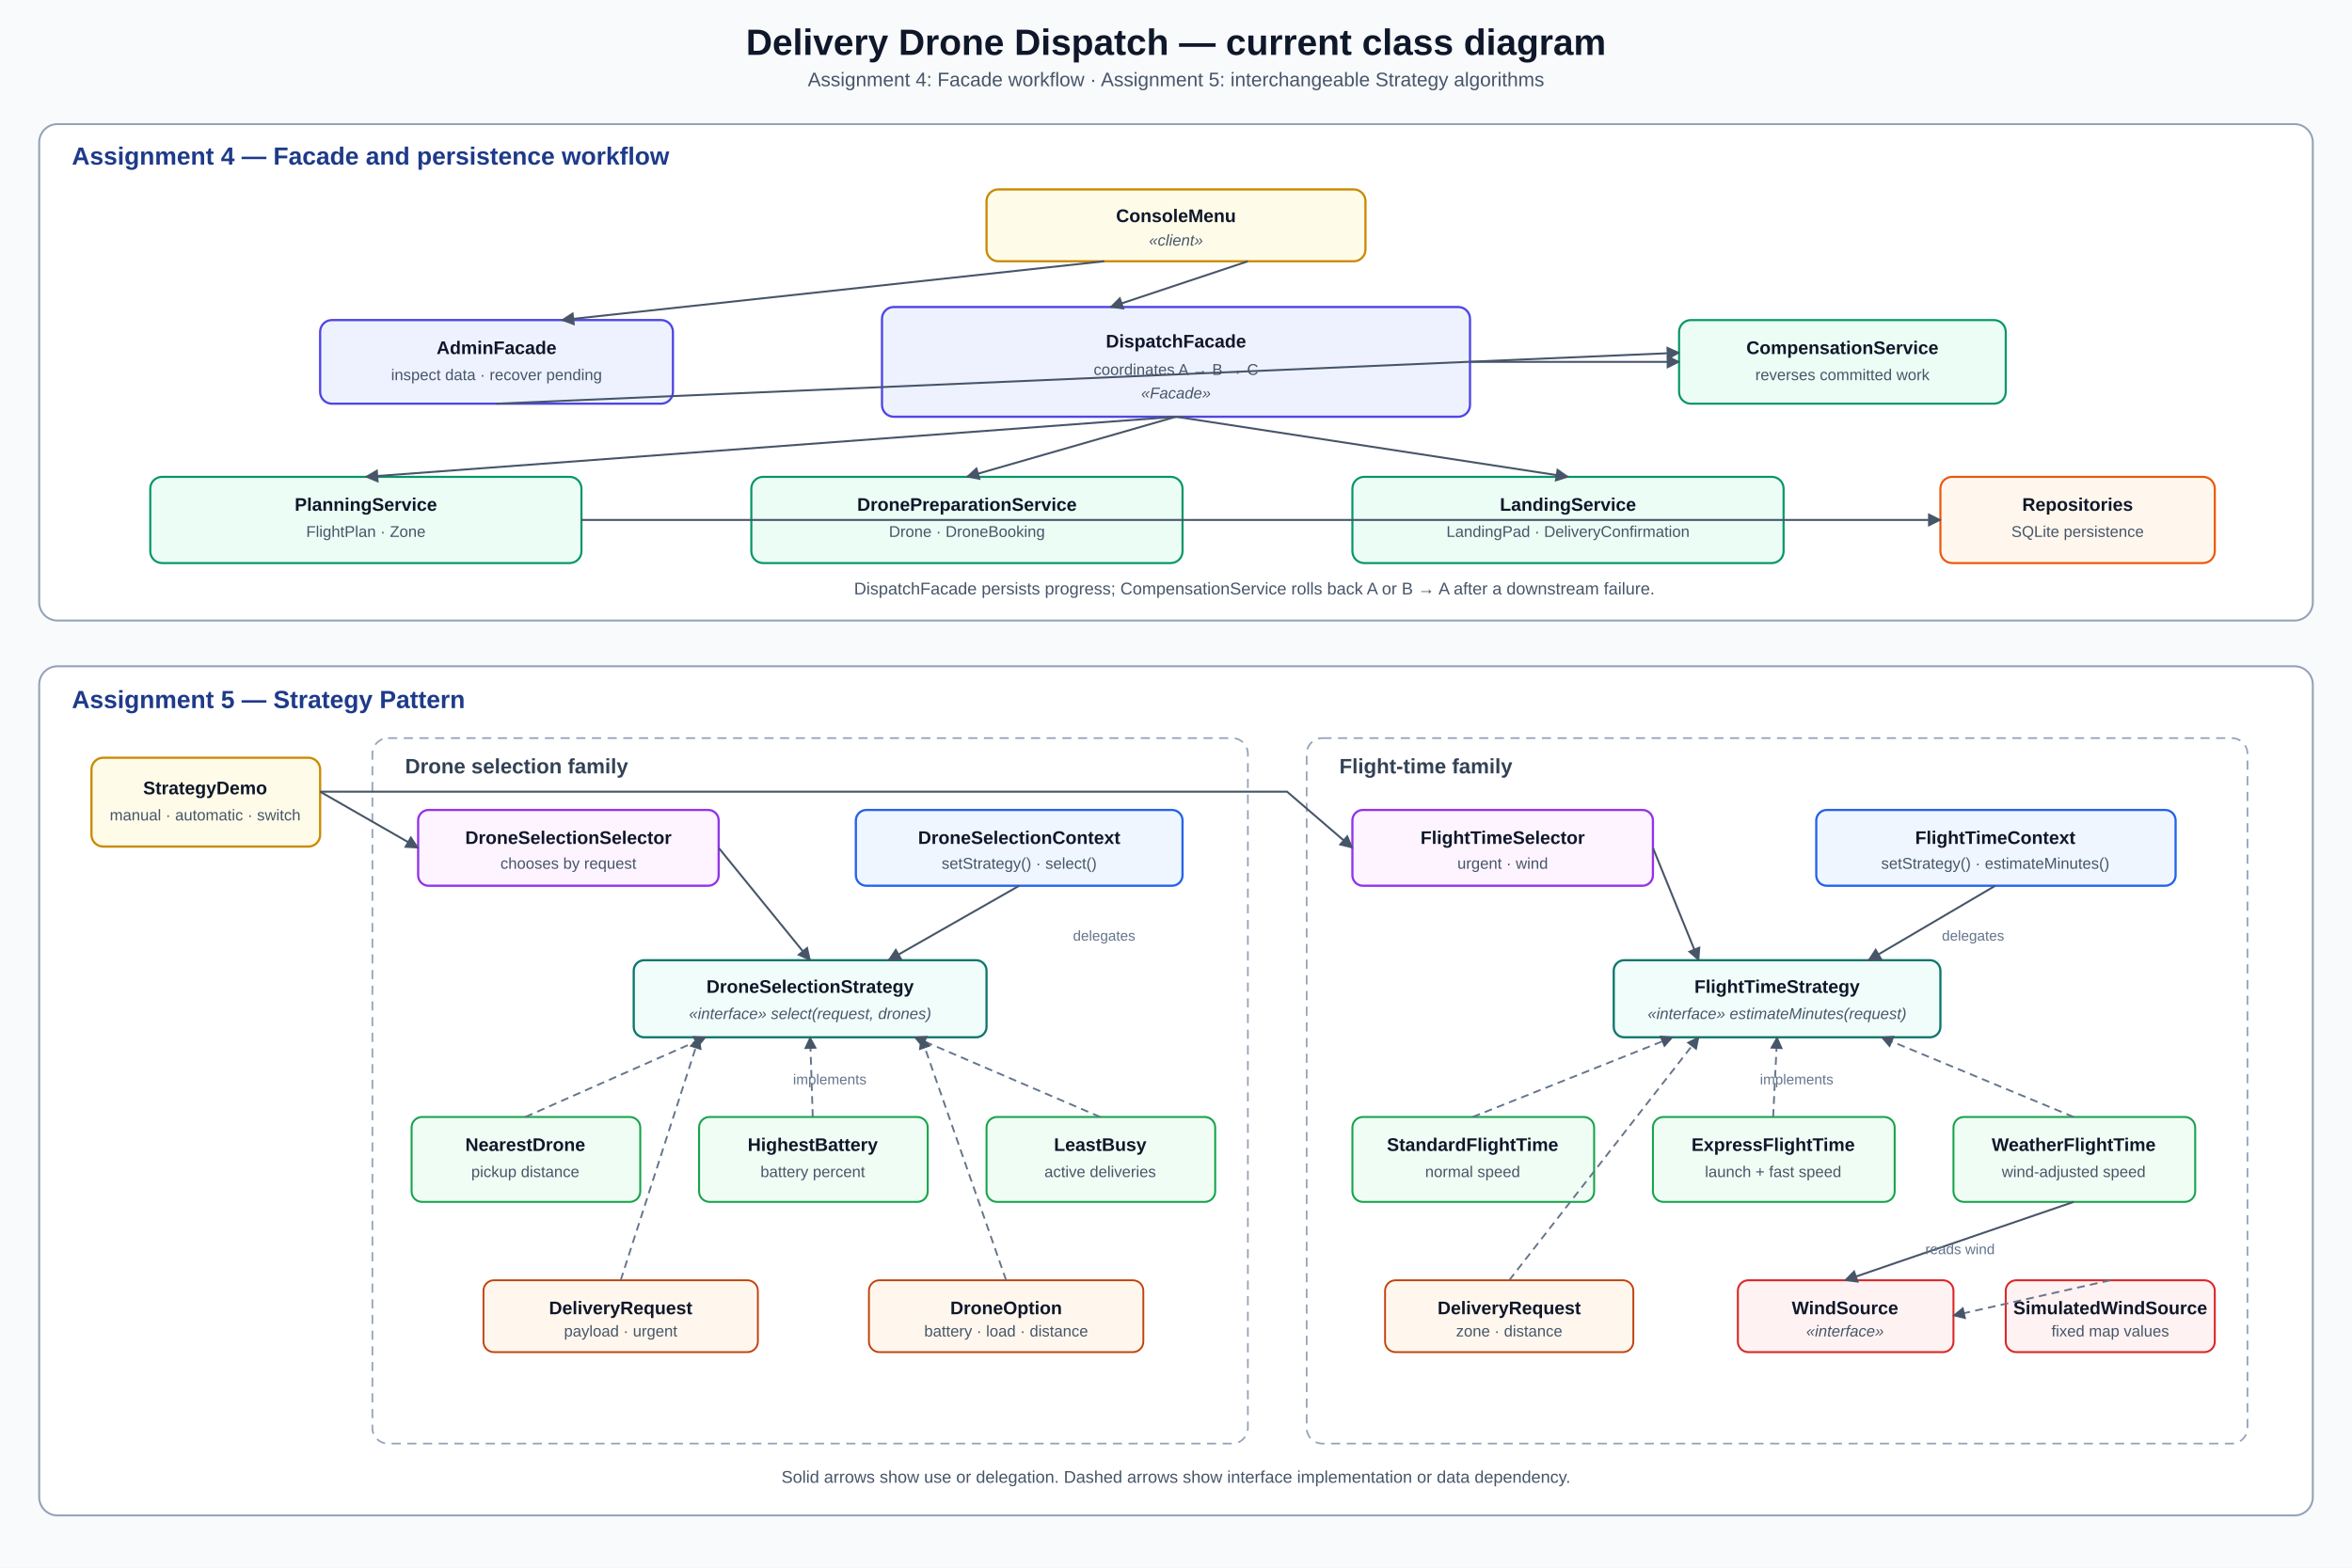
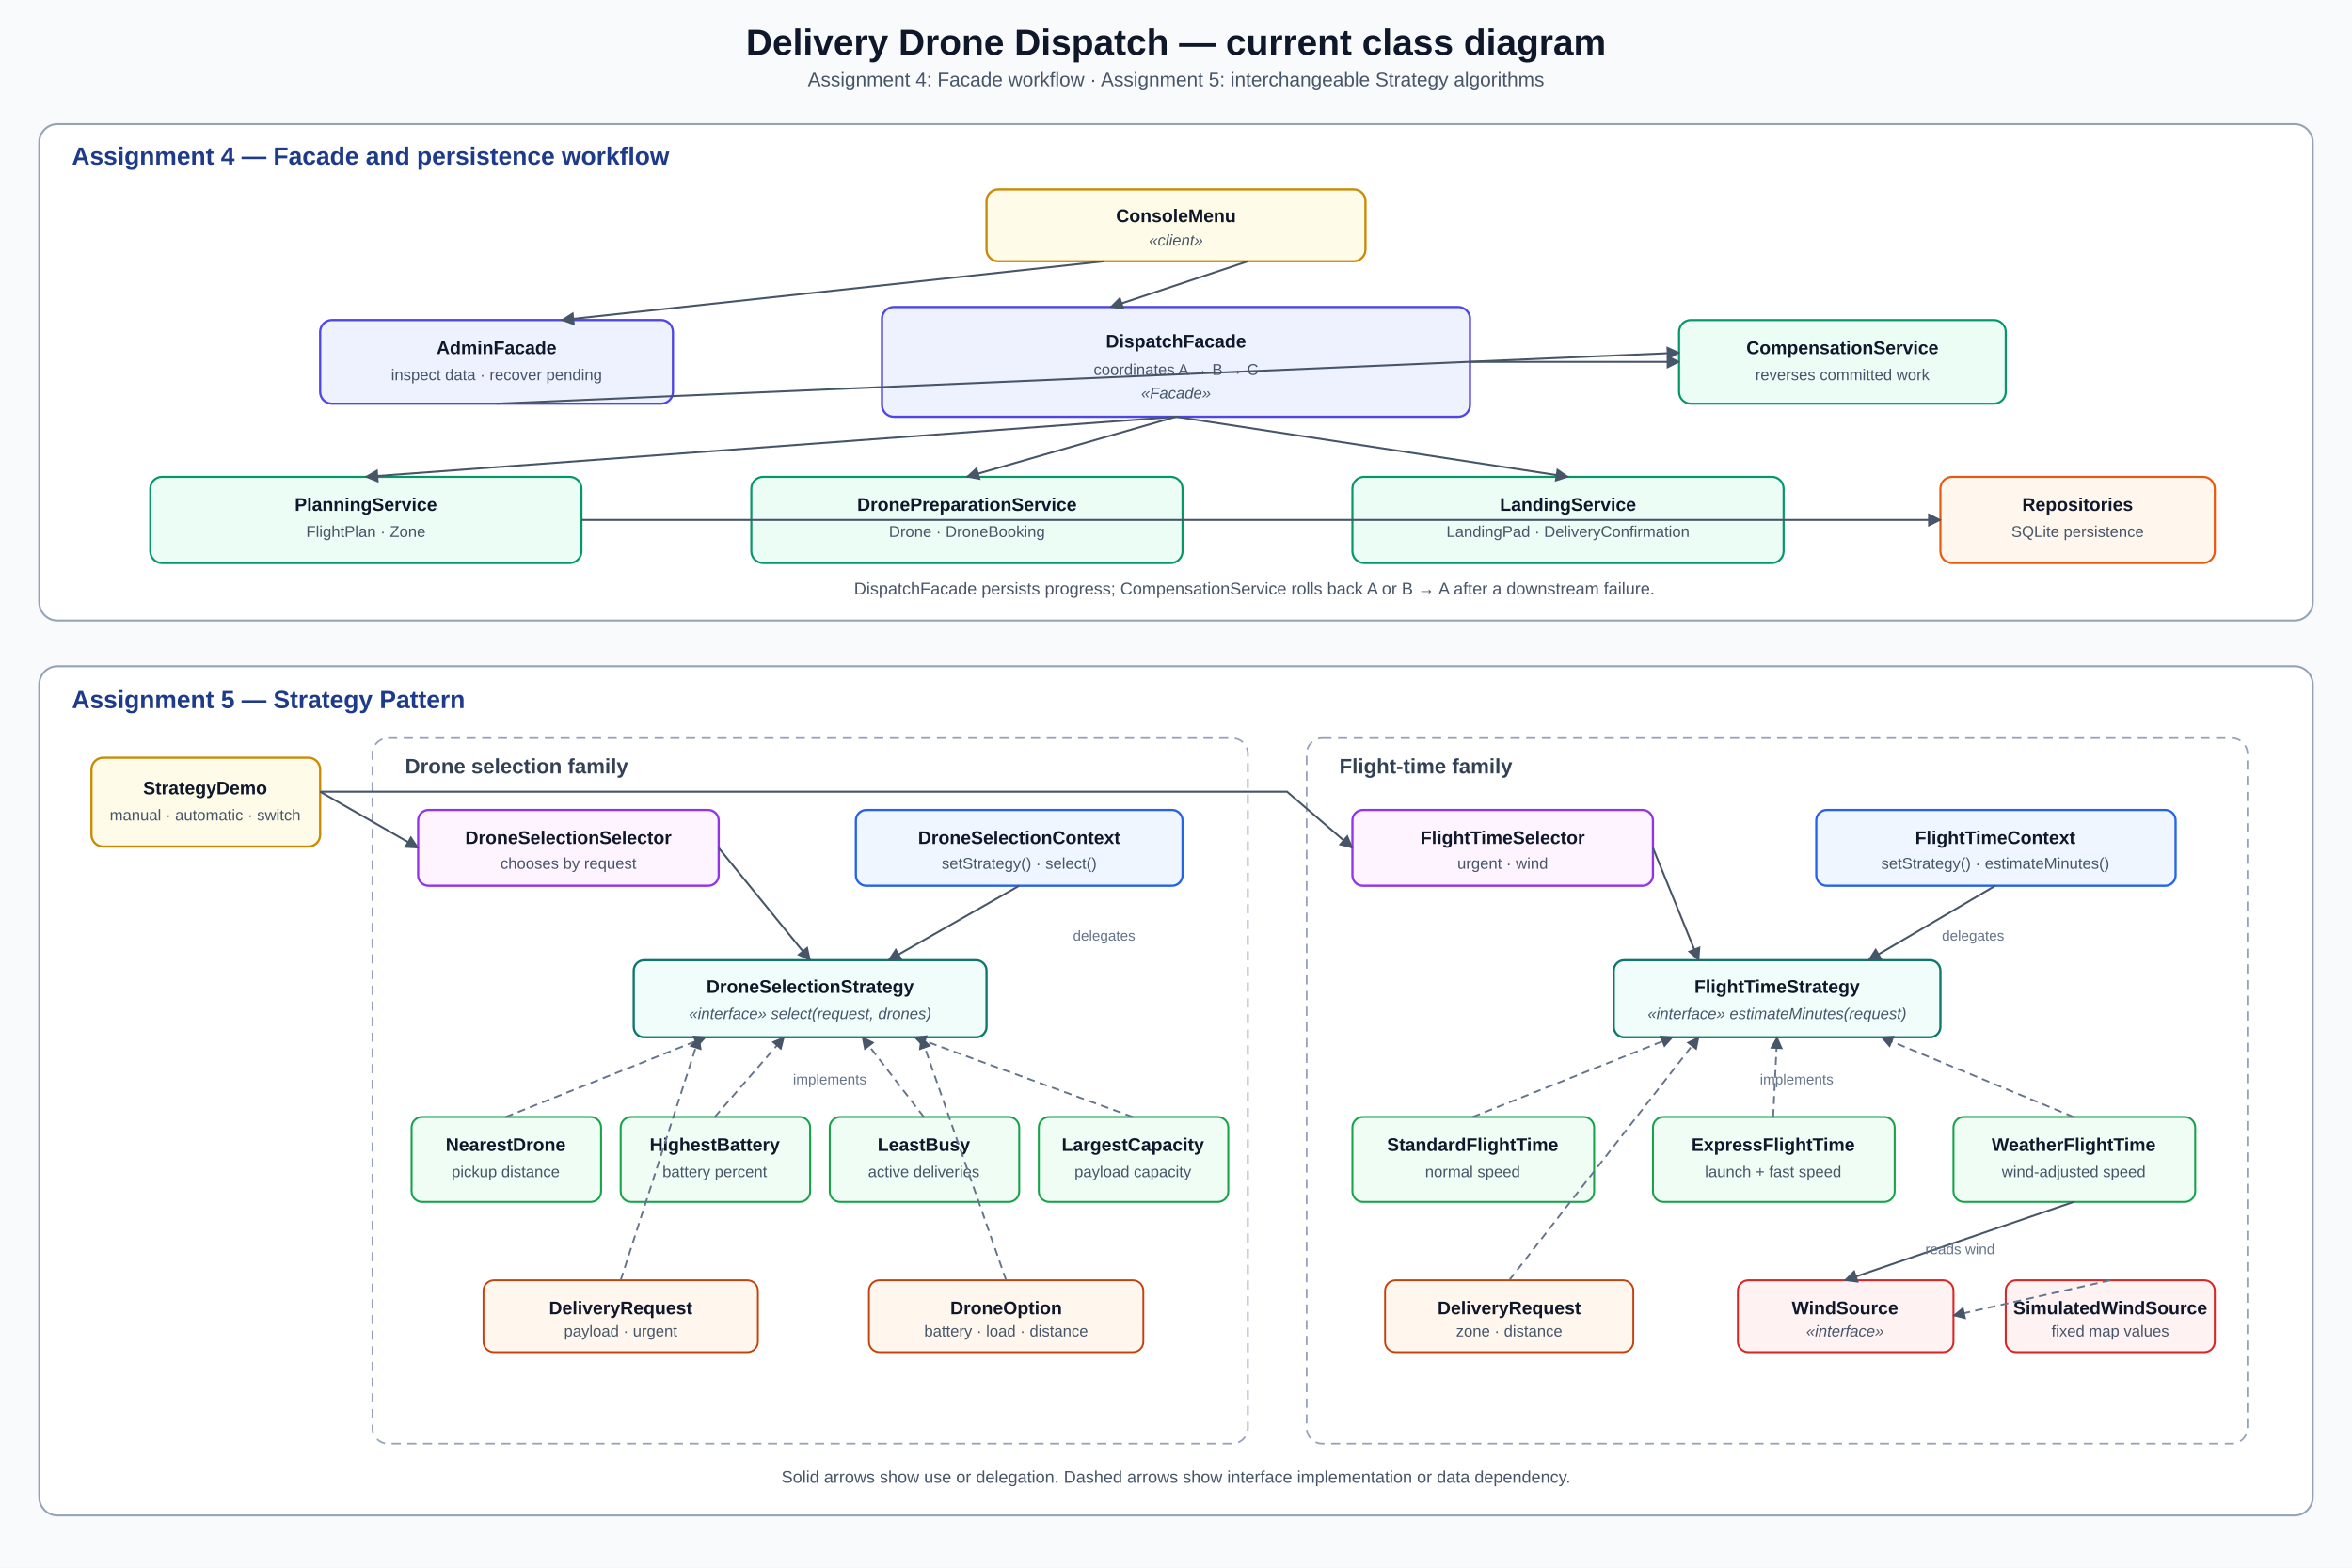
<svg xmlns="http://www.w3.org/2000/svg" width="1800" height="1200" viewBox="0 0 1800 1200" role="img" aria-labelledby="title description">
  <defs>
    <marker id="arrow" viewBox="0 0 10 10" refX="9" refY="5" markerWidth="7" markerHeight="7" orient="auto">
      <path d="M 0 0 L 10 5 L 0 10 z" fill="#475569" />
    </marker>
    <style>
      .page { fill: #f8fafc; }
      .title { font: 700 28px Arial, sans-serif; fill: #0f172a; }
      .subtitle { font: 15px Arial, sans-serif; fill: #475569; }
      .section { fill: #ffffff; stroke: #94a3b8; stroke-width: 1.5; }
      .family { fill: #ffffff; stroke: #94a3b8; stroke-width: 1.3; stroke-dasharray: 7 5; }
      .section-label { font: 700 19px Arial, sans-serif; fill: #1e3a8a; }
      .family-label { font: 700 16px Arial, sans-serif; fill: #334155; }
      .box { fill: #ffffff; stroke: #64748b; stroke-width: 1.4; }
      .client { fill: #fefce8; stroke: #ca8a04; stroke-width: 1.7; }
      .facade { fill: #eef2ff; stroke: #4f46e5; stroke-width: 1.7; }
      .service { fill: #ecfdf5; stroke: #059669; stroke-width: 1.6; }
      .repo { fill: #fff7ed; stroke: #ea580c; stroke-width: 1.6; }
      .context { fill: #eff6ff; stroke: #2563eb; stroke-width: 1.7; }
      .selector { fill: #fdf4ff; stroke: #9333ea; stroke-width: 1.7; }
      .interface { fill: #f0fdfa; stroke: #0f766e; stroke-width: 1.7; }
      .strategy { fill: #f0fdf4; stroke: #16a34a; stroke-width: 1.5; }
      .model { fill: #fff7ed; stroke: #c2410c; stroke-width: 1.4; }
      .external { fill: #fef2f2; stroke: #dc2626; stroke-width: 1.5; }
      .name { font: 700 14px Arial, sans-serif; fill: #0f172a; text-anchor: middle; }
      .detail { font: 12px Arial, sans-serif; fill: #475569; text-anchor: middle; }
      .stereotype { font: italic 12px Arial, sans-serif; fill: #475569; text-anchor: middle; }
      .edge { fill: none; stroke: #475569; stroke-width: 1.5; marker-end: url(#arrow); }
      .dash { fill: none; stroke: #64748b; stroke-width: 1.4; stroke-dasharray: 6 4; marker-end: url(#arrow); }
      .edge-label { font: 11px Arial, sans-serif; fill: #64748b; text-anchor: middle; }
      .note { font: 13px Arial, sans-serif; fill: #475569; }
    </style>
  </defs>
  <rect class="page" width="1800" height="1200" />
  <text x="900" y="42" class="title" text-anchor="middle">Delivery Drone Dispatch — current class diagram</text>
  <text x="900" y="66" class="subtitle" text-anchor="middle">Assignment 4: Facade workflow · Assignment 5: interchangeable Strategy algorithms</text>
  <rect x="30" y="95" width="1740" height="380" rx="14" class="section" />
  <text x="55" y="126" class="section-label">Assignment 4 — Facade and persistence workflow</text>
  <rect x="755" y="145" width="290" height="55" rx="9" class="client" />
  <text x="900" y="170" class="name">ConsoleMenu</text>
  <text x="900" y="188" class="stereotype">«client»</text>
  <rect x="245" y="245" width="270" height="64" rx="9" class="facade" />
  <text x="380" y="271" class="name">AdminFacade</text>
  <text x="380" y="291" class="detail">inspect data · recover pending</text>
  <rect x="675" y="235" width="450" height="84" rx="9" class="facade" />
  <text x="900" y="266" class="name">DispatchFacade</text>
  <text x="900" y="287" class="detail">coordinates A → B → C</text>
  <text x="900" y="305" class="stereotype">«Facade»</text>
  <rect x="1285" y="245" width="250" height="64" rx="9" class="service" />
  <text x="1410" y="271" class="name">CompensationService</text>
  <text x="1410" y="291" class="detail">reverses committed work</text>
  <rect x="115" y="365" width="330" height="66" rx="9" class="service" />
  <text x="280" y="391" class="name">PlanningService</text>
  <text x="280" y="411" class="detail">FlightPlan · Zone</text>
  <rect x="575" y="365" width="330" height="66" rx="9" class="service" />
  <text x="740" y="391" class="name">DronePreparationService</text>
  <text x="740" y="411" class="detail">Drone · DroneBooking</text>
  <rect x="1035" y="365" width="330" height="66" rx="9" class="service" />
  <text x="1200" y="391" class="name">LandingService</text>
  <text x="1200" y="411" class="detail">LandingPad · DeliveryConfirmation</text>
  <rect x="1485" y="365" width="210" height="66" rx="9" class="repo" />
  <text x="1590" y="391" class="name">Repositories</text>
  <text x="1590" y="411" class="detail">SQLite persistence</text>
  <path d="M 845 200 L 430 245" class="edge" />
  <path d="M 955 200 L 850 235" class="edge" />
  <path d="M 380 309 L 1285 270" class="edge" />
  <path d="M 900 319 L 280 365" class="edge" />
  <path d="M 900 319 L 740 365" class="edge" />
  <path d="M 900 319 L 1200 365" class="edge" />
  <path d="M 1125 277 L 1285 277" class="edge" />
  <path d="M 445 398 L 1485 398" class="edge" />
  <text x="960" y="455" class="note" text-anchor="middle">DispatchFacade persists progress; CompensationService rolls back A or B → A after a downstream failure.</text>
  <rect x="30" y="510" width="1740" height="650" rx="14" class="section" />
  <text x="55" y="542" class="section-label">Assignment 5 — Strategy Pattern</text>
  <rect x="70" y="580" width="175" height="68" rx="9" class="client" />
  <text x="157" y="608" class="name">StrategyDemo</text>
  <text x="157" y="628" class="detail">manual · automatic · switch</text>
  <rect x="285" y="565" width="670" height="540" rx="12" class="family" />
  <text x="310" y="592" class="family-label">Drone selection family</text>
  <rect x="320" y="620" width="230" height="58" rx="8" class="selector" />
  <text x="435" y="646" class="name">DroneSelectionSelector</text>
  <text x="435" y="665" class="detail">chooses by request</text>
  <rect x="655" y="620" width="250" height="58" rx="8" class="context" />
  <text x="780" y="646" class="name">DroneSelectionContext</text>
  <text x="780" y="665" class="detail">setStrategy() · select()</text>
  <rect x="485" y="735" width="270" height="59" rx="8" class="interface" />
  <text x="620" y="760" class="name">DroneSelectionStrategy</text>
  <text x="620" y="780" class="stereotype">«interface» select(request, drones)</text>
-   <rect x="315" y="855" width="175" height="65" rx="8" class="strategy" />
-   <text x="402" y="881" class="name">NearestDrone</text>
-   <text x="402" y="901" class="detail">pickup distance</text>
-   <rect x="535" y="855" width="175" height="65" rx="8" class="strategy" />
-   <text x="622" y="881" class="name">HighestBattery</text>
-   <text x="622" y="901" class="detail">battery percent</text>
-   <rect x="755" y="855" width="175" height="65" rx="8" class="strategy" />
-   <text x="842" y="881" class="name">LeastBusy</text>
-   <text x="842" y="901" class="detail">active deliveries</text>
+   <rect x="315" y="855" width="145" height="65" rx="8" class="strategy" />
+   <text x="387" y="881" class="name">NearestDrone</text>
+   <text x="387" y="901" class="detail">pickup distance</text>
+   <rect x="475" y="855" width="145" height="65" rx="8" class="strategy" />
+   <text x="547" y="881" class="name">HighestBattery</text>
+   <text x="547" y="901" class="detail">battery percent</text>
+   <rect x="635" y="855" width="145" height="65" rx="8" class="strategy" />
+   <text x="707" y="881" class="name">LeastBusy</text>
+   <text x="707" y="901" class="detail">active deliveries</text>
+   <rect x="795" y="855" width="145" height="65" rx="8" class="strategy" />
+   <text x="867" y="881" class="name">LargestCapacity</text>
+   <text x="867" y="901" class="detail">payload capacity</text>
  <rect x="370" y="980" width="210" height="55" rx="8" class="model" />
  <text x="475" y="1006" class="name">DeliveryRequest</text>
  <text x="475" y="1023" class="detail">payload · urgent</text>
  <rect x="665" y="980" width="210" height="55" rx="8" class="model" />
  <text x="770" y="1006" class="name">DroneOption</text>
  <text x="770" y="1023" class="detail">battery · load · distance</text>
  <path d="M 245 606 L 320 649" class="edge" />
  <path d="M 550 649 L 620 735" class="edge" />
  <path d="M 780 678 L 680 735" class="edge" />
-   <path d="M 402 855 L 540 794" class="dash" />
-   <path d="M 622 855 L 620 794" class="dash" />
-   <path d="M 842 855 L 700 794" class="dash" />
+   <path d="M 387 855 L 540 794" class="dash" />
+   <path d="M 547 855 L 600 794" class="dash" />
+   <path d="M 707 855 L 660 794" class="dash" />
+   <path d="M 867 855 L 700 794" class="dash" />
  <path d="M 475 980 L 535 794" class="dash" />
  <path d="M 770 980 L 705 794" class="dash" />
  <text x="845" y="720" class="edge-label">delegates</text>
  <text x="635" y="830" class="edge-label">implements</text>
  <rect x="1000" y="565" width="720" height="540" rx="12" class="family" />
  <text x="1025" y="592" class="family-label">Flight-time family</text>
  <rect x="1035" y="620" width="230" height="58" rx="8" class="selector" />
  <text x="1150" y="646" class="name">FlightTimeSelector</text>
  <text x="1150" y="665" class="detail">urgent · wind</text>
  <rect x="1390" y="620" width="275" height="58" rx="8" class="context" />
  <text x="1527" y="646" class="name">FlightTimeContext</text>
  <text x="1527" y="665" class="detail">setStrategy() · estimateMinutes()</text>
  <rect x="1235" y="735" width="250" height="59" rx="8" class="interface" />
  <text x="1360" y="760" class="name">FlightTimeStrategy</text>
  <text x="1360" y="780" class="stereotype">«interface» estimateMinutes(request)</text>
  <rect x="1035" y="855" width="185" height="65" rx="8" class="strategy" />
  <text x="1127" y="881" class="name">StandardFlightTime</text>
  <text x="1127" y="901" class="detail">normal speed</text>
  <rect x="1265" y="855" width="185" height="65" rx="8" class="strategy" />
  <text x="1357" y="881" class="name">ExpressFlightTime</text>
  <text x="1357" y="901" class="detail">launch + fast speed</text>
  <rect x="1495" y="855" width="185" height="65" rx="8" class="strategy" />
  <text x="1587" y="881" class="name">WeatherFlightTime</text>
  <text x="1587" y="901" class="detail">wind-adjusted speed</text>
  <rect x="1060" y="980" width="190" height="55" rx="8" class="model" />
  <text x="1155" y="1006" class="name">DeliveryRequest</text>
  <text x="1155" y="1023" class="detail">zone · distance</text>
  <rect x="1330" y="980" width="165" height="55" rx="8" class="external" />
  <text x="1412" y="1006" class="name">WindSource</text>
  <text x="1412" y="1023" class="stereotype">«interface»</text>
  <rect x="1535" y="980" width="160" height="55" rx="8" class="external" />
  <text x="1615" y="1006" class="name">SimulatedWindSource</text>
  <text x="1615" y="1023" class="detail">fixed map values</text>
  <path d="M 245 606 L 985 606 L 1035 649" class="edge" />
  <path d="M 1265 649 L 1300 735" class="edge" />
  <path d="M 1527 678 L 1430 735" class="edge" />
  <path d="M 1127 855 L 1280 794" class="dash" />
  <path d="M 1357 855 L 1360 794" class="dash" />
  <path d="M 1587 855 L 1440 794" class="dash" />
  <path d="M 1155 980 L 1300 794" class="dash" />
  <path d="M 1587 920 L 1412 980" class="edge" />
  <path d="M 1615 980 L 1495 1007" class="dash" />
  <text x="1510" y="720" class="edge-label">delegates</text>
  <text x="1375" y="830" class="edge-label">implements</text>
  <text x="1500" y="960" class="edge-label">reads wind</text>
  <text x="900" y="1135" class="note" text-anchor="middle">Solid arrows show use or delegation. Dashed arrows show interface implementation or data dependency.</text>
</svg>
